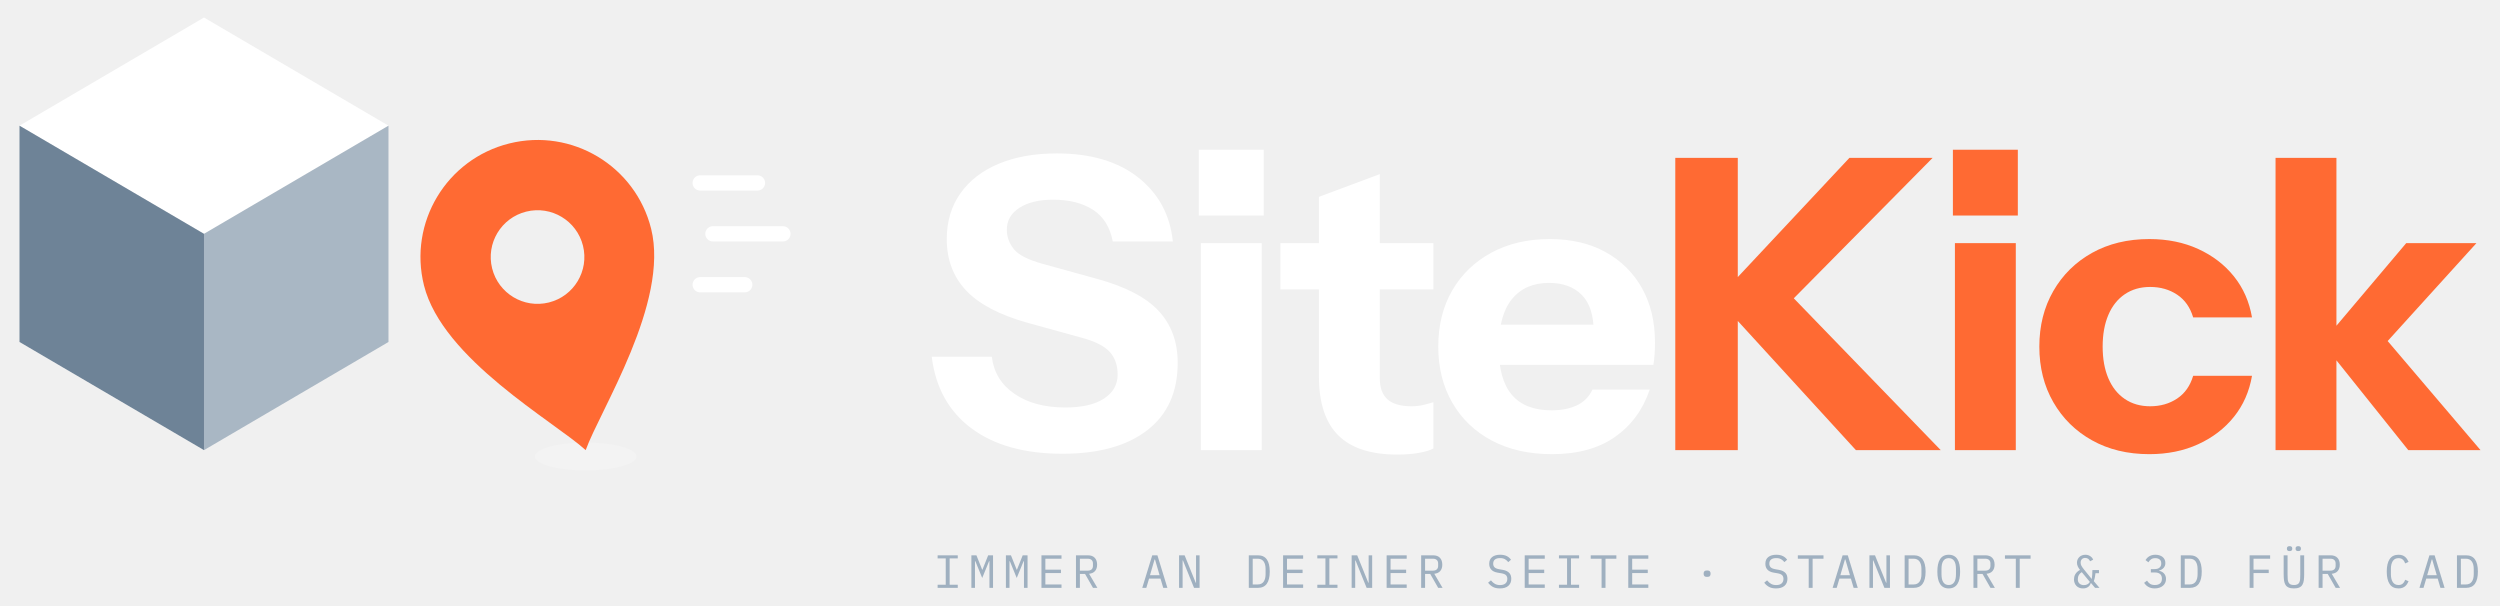
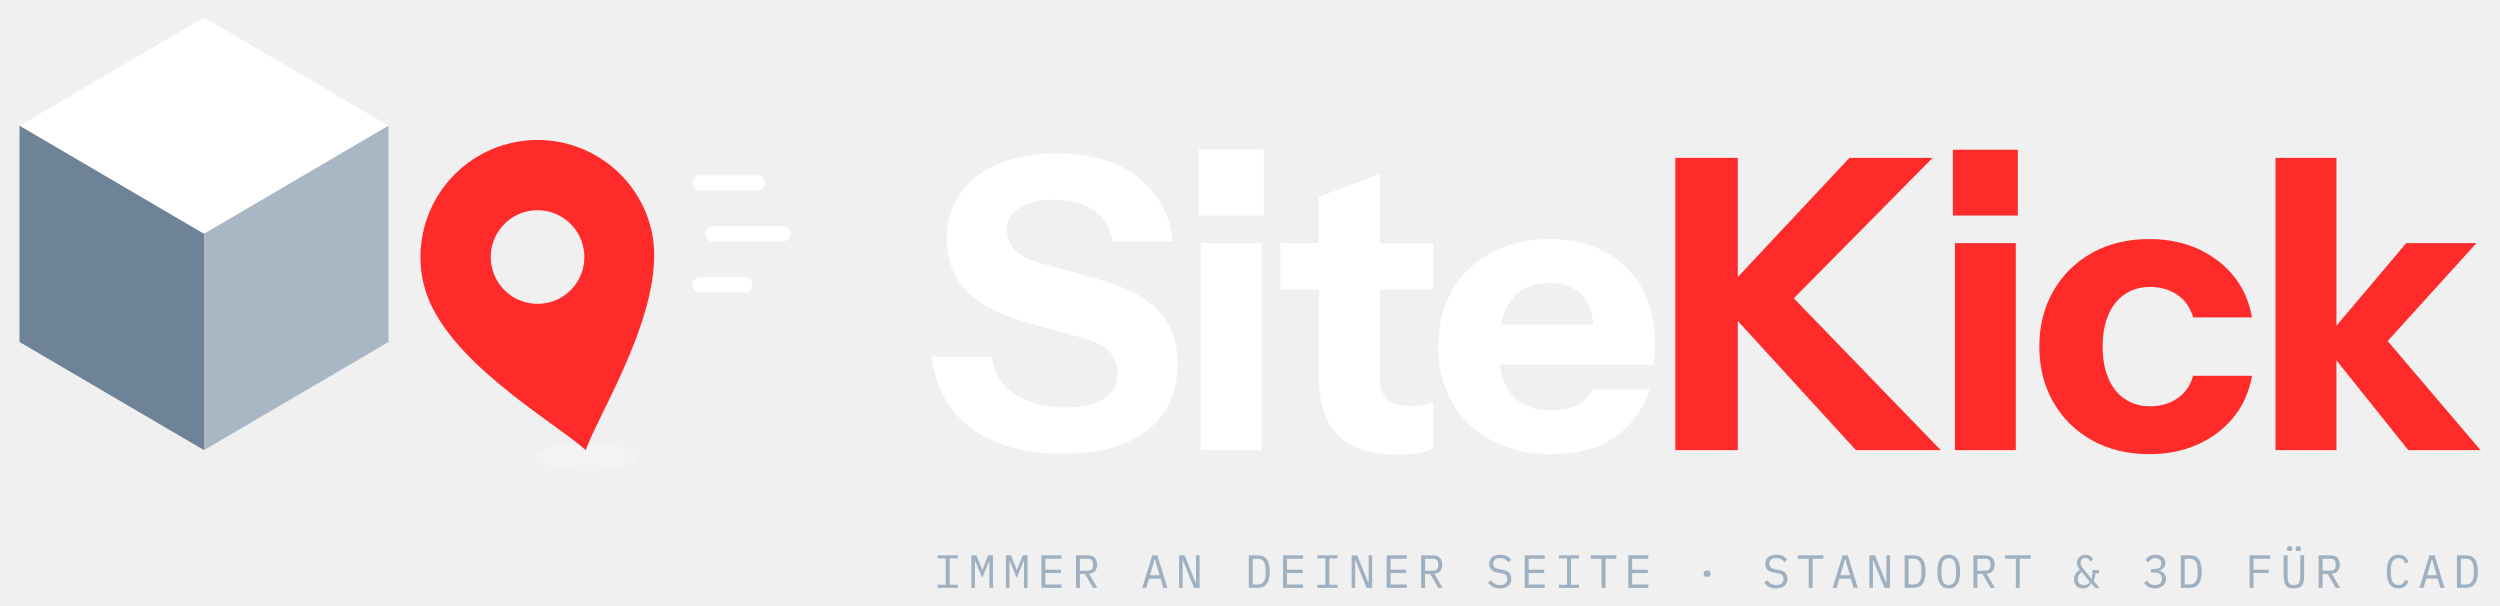
<svg xmlns="http://www.w3.org/2000/svg" viewBox="-6.00 -154.03 854.18 207.37" width="854" height="207" role="img" aria-label="SiteKick Logo">
  <g transform="translate(-63.13 -226.40) scale(2.177)">
    <ellipse cx="118" cy="105" rx="8" ry="2.2" fill="#FFFFFF" fill-opacity="0.18" />
    <path d="M58.00 36.00 L87.00 53.00 L58.00 70.00 L29.00 53.00 Z" fill="#FFFFFF" />
    <path d="M29.00 53.00 L58.00 70.00 L58.00 104.00 L29.00 87.00 Z" fill="#6E8397" />
    <path d="M58.00 70.00 L87.00 53.00 L87.00 87.00 L58.00 104.00 Z" fill="#A9B7C4" />
-     <path d="M50 114 C42 102 10 72 10 46 C10 23.9 27.9 6 50 6 C72.1 6 90 23.9 90 46 C90 72 58 102 50 114 Z M34 46 A16 16 0 1 0 66 46 A16 16 0 1 0 34 46 Z" fill="#FF6A33" fill-rule="evenodd" transform="translate(118 104) rotate(-14) scale(0.46) translate(-50 -114)" />
+     <path d="M50 114 C42 102 10 72 10 46 C10 23.9 27.9 6 50 6 C72.1 6 90 23.9 90 46 C90 72 58 102 50 114 Z M34 46 A16 16 0 1 0 66 46 A16 16 0 1 0 34 46 Z" fill="#FF2A2A" fill-rule="evenodd" transform="translate(118 104) rotate(-14) scale(0.46) translate(-50 -114)" />
    <g stroke="#FFFFFF" stroke-width="2.4" stroke-linecap="round">
      <line x1="136" y1="62" x2="145" y2="62" />
      <line x1="138" y1="70" x2="149" y2="70" />
      <line x1="136" y1="78" x2="143" y2="78" />
    </g>
  </g>
  <path d="M356.904 1.25Q337.459 1.25 325.793 -7.431Q314.126 -16.111 312.182 -31.944H332.737Q333.709 -23.889 340.515 -19.236Q347.321 -14.583 357.876 -14.583Q366.487 -14.583 371.14 -17.639Q375.793 -20.694 375.793 -25.833Q375.793 -30.694 373.015 -33.681Q370.237 -36.667 363.432 -38.472L344.821 -43.611Q330.515 -47.639 323.918 -54.653Q317.321 -61.667 317.321 -72.222Q317.321 -81.25 321.973 -87.847Q326.626 -94.444 335.098 -97.986Q343.571 -101.528 354.959 -101.528Q372.459 -101.528 382.876 -93.264Q393.293 -85.0 394.682 -71.389H374.126Q372.737 -78.75 367.39 -82.222Q362.043 -85.694 353.709 -85.694Q346.487 -85.694 342.182 -82.917Q337.876 -80.139 337.876 -75.417Q337.876 -71.806 340.237 -68.819Q342.598 -65.833 350.098 -63.75L368.709 -58.611Q383.432 -54.583 389.89 -47.569Q396.348 -40.556 396.348 -29.861Q396.348 -14.861 385.932 -6.806Q375.515 1.25 356.904 1.25Z M404.265 0.0V-70.833H425.098V0.0ZM403.571 -80.278V-102.778H425.793V-80.278Z M471.487 1.528Q457.876 1.528 451.279 -5.069Q444.682 -11.667 444.682 -25.139V-86.667L465.515 -94.444V-24.444Q465.515 -19.722 468.154 -17.361Q470.793 -15.0 476.348 -15.0Q478.432 -15.0 480.237 -15.417Q482.043 -15.833 483.848 -16.389V-0.556Q482.043 0.417 478.779 0.972Q475.515 1.528 471.487 1.528ZM431.487 -55.0V-70.833H483.848V-55.0Z M524.404 1.389Q512.598 1.389 503.848 -3.264Q495.098 -7.917 490.307 -16.25Q485.515 -24.583 485.515 -35.417Q485.515 -46.389 490.307 -54.653Q495.098 -62.917 503.709 -67.569Q512.321 -72.222 523.709 -72.222Q534.682 -72.222 542.737 -67.778Q550.793 -63.333 555.237 -55.417Q559.682 -47.5 559.682 -36.806Q559.682 -34.583 559.543 -32.708Q559.404 -30.833 559.126 -29.167H497.737V-42.917H542.321L538.709 -40.417Q538.709 -49.028 534.612 -53.125Q530.515 -57.222 523.432 -57.222Q515.237 -57.222 510.723 -51.667Q506.209 -46.111 506.209 -35.0Q506.209 -24.167 510.723 -18.889Q515.237 -13.611 524.265 -13.611Q529.265 -13.611 532.876 -15.278Q536.487 -16.944 538.293 -20.694H557.876Q554.404 -10.417 546.001 -4.514Q537.598 1.389 524.404 1.389Z" fill="#FFFFFF" />
-   <path d="M566.626 0.0V-100.0H588.015V0.0ZM581.209 -51.944 626.209 -100.0H654.682L607.182 -51.944ZM628.432 0.0 580.932 -51.944H607.182L657.459 0.0Z M662.321 0.0V-70.833H683.154V0.0ZM661.626 -80.278V-102.778H683.848V-80.278Z M728.848 1.389Q717.737 1.389 709.265 -3.333Q700.793 -8.056 696.001 -16.389Q691.209 -24.722 691.209 -35.417Q691.209 -46.111 696.001 -54.444Q700.793 -62.778 709.265 -67.5Q717.737 -72.222 728.848 -72.222Q738.154 -72.222 745.584 -68.819Q753.015 -65.417 757.807 -59.444Q762.598 -53.472 763.987 -45.417H743.848Q742.321 -50.556 738.362 -53.194Q734.404 -55.833 729.126 -55.833Q724.126 -55.833 720.446 -53.333Q716.765 -50.833 714.821 -46.25Q712.876 -41.667 712.876 -35.417Q712.876 -29.167 714.821 -24.583Q716.765 -20.0 720.446 -17.5Q724.126 -15.0 729.126 -15.0Q734.404 -15.0 738.362 -17.639Q742.321 -20.278 743.848 -25.417H763.987Q762.598 -17.361 757.807 -11.389Q753.015 -5.417 745.584 -2.014Q738.154 1.389 728.848 1.389Z M772.043 0.0V-100.0H792.876V0.0ZM817.459 0.0 788.015 -36.806 816.765 -70.833H840.793L807.043 -33.611L808.015 -40.139L842.182 0.0Z" fill="#FF6A33" />
+   <path d="M566.626 0.0V-100.0H588.015V0.0ZM581.209 -51.944 626.209 -100.0H654.682L607.182 -51.944ZM628.432 0.0 580.932 -51.944H607.182L657.459 0.0Z M662.321 0.0V-70.833H683.154V0.0ZM661.626 -80.278V-102.778H683.848V-80.278Z M728.848 1.389Q717.737 1.389 709.265 -3.333Q700.793 -8.056 696.001 -16.389Q691.209 -24.722 691.209 -35.417Q691.209 -46.111 696.001 -54.444Q700.793 -62.778 709.265 -67.5Q717.737 -72.222 728.848 -72.222Q738.154 -72.222 745.584 -68.819Q753.015 -65.417 757.807 -59.444Q762.598 -53.472 763.987 -45.417H743.848Q742.321 -50.556 738.362 -53.194Q734.404 -55.833 729.126 -55.833Q724.126 -55.833 720.446 -53.333Q716.765 -50.833 714.821 -46.25Q712.876 -41.667 712.876 -35.417Q712.876 -29.167 714.821 -24.583Q716.765 -20.0 720.446 -17.5Q724.126 -15.0 729.126 -15.0Q734.404 -15.0 738.362 -17.639Q742.321 -20.278 743.848 -25.417H763.987Q762.598 -17.361 757.807 -11.389Q753.015 -5.417 745.584 -2.014Q738.154 1.389 728.848 1.389Z M772.043 0.0V-100.0H792.876V0.0ZM817.459 0.0 788.015 -36.806 816.765 -70.833H840.793L807.043 -33.611L808.015 -40.139L842.182 0.0Z" fill="#FF2A2A" />
  <path d="M314.189 47.142V46.073H316.967V37.07H314.189V36.0H321.085V37.07H318.308V46.073H321.085V47.142Z M331.924 41.555V38.027H331.796L329.45 43.758L327.103 38.027H326.976V41.555V47.142H325.746V36.0H327.47L329.434 40.917H329.53L331.493 36.0H333.153V47.142H331.924Z M343.737 41.555V38.027H343.609L341.262 43.758L338.916 38.027H338.788V41.555V47.142H337.559V36.0H339.283L341.247 40.917H341.342L343.306 36.0H344.966V47.142H343.737Z M349.723 47.142V36.0H356.587V37.165H351.064V40.917H356.395V42.082H351.064V45.977H356.587V47.142Z M362.876 47.142H361.535V36.0H365.59Q367.139 36.0 367.953 36.846Q368.767 37.692 368.767 39.209Q368.767 40.565 368.064 41.38Q367.362 42.194 366.021 42.321L368.863 47.142H367.362L364.648 42.385H362.876ZM365.558 41.252Q366.404 41.252 366.875 40.829Q367.346 40.406 367.346 39.624V38.794Q367.346 38.011 366.875 37.588Q366.404 37.165 365.558 37.165H362.876V41.252Z M391.402 47.142 390.46 43.966H386.55L385.608 47.142H384.219L387.635 36.0H389.407L392.823 47.142ZM388.577 37.421H388.433L386.869 42.8H390.141Z M398.139 37.756H398.027V47.142H396.814V36.0H398.713L402.513 45.386H402.624V36.0H403.837V47.142H401.938Z M420.678 36.0H423.791Q425.834 36.0 426.84 37.405Q427.846 38.809 427.846 41.571Q427.846 44.333 426.84 45.737Q425.834 47.142 423.791 47.142H420.678ZM423.727 45.977Q425.068 45.977 425.747 45.051Q426.425 44.125 426.425 42.433V40.709Q426.425 39.017 425.747 38.091Q425.068 37.165 423.727 37.165H422.019V45.977Z M432.411 47.142V36.0H439.275V37.165H433.752V40.917H439.084V42.082H433.752V45.977H439.275V47.142Z M444.128 47.142V46.073H446.906V37.07H444.128V36.0H451.024V37.07H448.247V46.073H451.024V47.142Z M457.202 37.756H457.09V47.142H455.877V36.0H457.776L461.576 45.386H461.687V36.0H462.901V47.142H461.001Z M467.849 47.142V36.0H474.713V37.165H469.19V40.917H474.522V42.082H469.19V45.977H474.713V47.142Z M481.003 47.142H479.662V36.0H483.716Q485.265 36.0 486.079 36.846Q486.893 37.692 486.893 39.209Q486.893 40.565 486.191 41.38Q485.488 42.194 484.147 42.321L486.989 47.142H485.488L482.775 42.385H481.003ZM483.684 41.252Q484.53 41.252 485.001 40.829Q485.472 40.406 485.472 39.624V38.794Q485.472 38.011 485.001 37.588Q484.53 37.165 483.684 37.165H481.003V41.252Z M506.607 47.334Q505.107 47.334 504.149 46.783Q503.191 46.232 502.569 45.37L503.542 44.572Q504.197 45.386 504.923 45.785Q505.65 46.184 506.655 46.184Q507.868 46.184 508.507 45.626Q509.145 45.067 509.145 44.061Q509.145 43.247 508.682 42.792Q508.22 42.337 507.07 42.146L505.825 41.938Q505.011 41.795 504.46 41.507Q503.91 41.22 503.574 40.813Q503.239 40.406 503.095 39.919Q502.952 39.432 502.952 38.905Q502.952 37.373 503.957 36.591Q504.963 35.808 506.671 35.808Q508.012 35.808 508.93 36.255Q509.848 36.702 510.406 37.516L509.465 38.331Q509.002 37.724 508.347 37.341Q507.693 36.958 506.655 36.958Q505.522 36.958 504.915 37.437Q504.309 37.916 504.309 38.873Q504.309 39.624 504.764 40.095Q505.219 40.565 506.4 40.773L507.597 40.98Q508.411 41.124 508.97 41.411Q509.529 41.699 509.872 42.098Q510.215 42.497 510.359 42.992Q510.502 43.487 510.502 44.029Q510.502 45.578 509.489 46.456Q508.475 47.334 506.607 47.334Z M515.1 47.142V36.0H521.964V37.165H516.441V40.917H521.772V42.082H516.441V45.977H521.964V47.142Z M526.816 47.142V46.073H529.594V37.07H526.816V36.0H533.712V37.07H530.935V46.073H533.712V47.142Z M542.748 37.165V47.142H541.407V37.165H537.687V36.0H546.467V37.165Z M550.537 47.142V36.0H557.402V37.165H551.878V40.917H557.21V42.082H551.878V45.977H557.402V47.142Z M577.515 43.391Q576.86 43.391 576.597 43.12Q576.334 42.848 576.334 42.433V42.146Q576.334 41.731 576.597 41.459Q576.86 41.188 577.515 41.188Q578.169 41.188 578.433 41.459Q578.696 41.731 578.696 42.146V42.433Q578.696 42.848 578.433 43.12Q578.169 43.391 577.515 43.391Z M601.108 47.334Q599.608 47.334 598.65 46.783Q597.692 46.232 597.07 45.37L598.043 44.572Q598.698 45.386 599.424 45.785Q600.151 46.184 601.156 46.184Q602.369 46.184 603.008 45.626Q603.646 45.067 603.646 44.061Q603.646 43.247 603.183 42.792Q602.721 42.337 601.571 42.146L600.326 41.938Q599.512 41.795 598.961 41.507Q598.411 41.22 598.075 40.813Q597.74 40.406 597.596 39.919Q597.453 39.432 597.453 38.905Q597.453 37.373 598.458 36.591Q599.464 35.808 601.172 35.808Q602.513 35.808 603.431 36.255Q604.349 36.702 604.908 37.516L603.966 38.331Q603.503 37.724 602.848 37.341Q602.194 36.958 601.156 36.958Q600.023 36.958 599.416 37.437Q598.81 37.916 598.81 38.873Q598.81 39.624 599.265 40.095Q599.72 40.565 600.901 40.773L602.098 40.98Q602.912 41.124 603.471 41.411Q604.03 41.699 604.373 42.098Q604.716 42.497 604.86 42.992Q605.003 43.487 605.003 44.029Q605.003 45.578 603.99 46.456Q602.976 47.334 601.108 47.334Z M613.623 37.165V47.142H612.282V37.165H608.563V36.0H617.343V37.165Z M627.655 47.142 626.713 43.966H622.802L621.86 47.142H620.471L623.888 36.0H625.659L629.075 47.142ZM624.829 37.421H624.686L623.121 42.8H626.394Z M634.391 37.756H634.279V47.142H633.066V36.0H634.966L638.765 45.386H638.877V36.0H640.09V47.142H638.19Z M645.118 36.0H648.231Q650.274 36.0 651.28 37.405Q652.286 38.809 652.286 41.571Q652.286 44.333 651.28 45.737Q650.274 47.142 648.231 47.142H645.118ZM648.167 45.977Q649.508 45.977 650.187 45.051Q650.865 44.125 650.865 42.433V40.709Q650.865 39.017 650.187 38.091Q649.508 37.165 648.167 37.165H646.459V45.977Z M660.203 47.334Q659.182 47.334 658.447 46.943Q657.713 46.552 657.234 45.817Q656.755 45.083 656.532 44.013Q656.308 42.944 656.308 41.571Q656.308 40.214 656.532 39.137Q656.755 38.059 657.234 37.325Q657.713 36.591 658.447 36.2Q659.182 35.808 660.203 35.808Q661.225 35.808 661.959 36.2Q662.694 36.591 663.172 37.325Q663.651 38.059 663.875 39.137Q664.098 40.214 664.098 41.571Q664.098 42.944 663.875 44.013Q663.651 45.083 663.172 45.817Q662.694 46.552 661.959 46.943Q661.225 47.334 660.203 47.334ZM660.203 46.168Q660.874 46.168 661.337 45.905Q661.8 45.642 662.103 45.163Q662.406 44.684 662.542 44.005Q662.678 43.327 662.678 42.481V40.661Q662.678 39.831 662.542 39.145Q662.406 38.458 662.103 37.979Q661.8 37.501 661.337 37.237Q660.874 36.974 660.203 36.974Q659.533 36.974 659.07 37.237Q658.607 37.501 658.304 37.979Q658 38.458 657.865 39.145Q657.729 39.831 657.729 40.661V42.481Q657.729 43.327 657.865 44.005Q658 44.684 658.304 45.163Q658.607 45.642 659.07 45.905Q659.533 46.168 660.203 46.168Z M670.005 47.142H668.664V36.0H672.718Q674.267 36.0 675.081 36.846Q675.895 37.692 675.895 39.209Q675.895 40.565 675.193 41.38Q674.49 42.194 673.149 42.321L675.991 47.142H674.49L671.777 42.385H670.005ZM672.686 41.252Q673.532 41.252 674.003 40.829Q674.474 40.406 674.474 39.624V38.794Q674.474 38.011 674.003 37.588Q673.532 37.165 672.686 37.165H670.005V41.252Z M684.499 37.165V47.142H683.158V37.165H679.439V36.0H688.218V37.165Z M706.129 47.334Q705.395 47.334 704.828 47.094Q704.261 46.855 703.87 46.432Q703.479 46.009 703.272 45.45Q703.064 44.891 703.064 44.253Q703.064 43.838 703.16 43.391Q703.256 42.944 703.495 42.521Q703.734 42.098 704.126 41.707Q704.517 41.316 705.123 41.012Q704.676 40.438 704.381 39.831Q704.086 39.225 704.086 38.506Q704.086 37.9 704.317 37.405Q704.549 36.91 704.94 36.551Q705.331 36.192 705.858 36.0Q706.384 35.808 706.975 35.808Q707.502 35.808 707.941 35.96Q708.38 36.112 708.715 36.351Q709.05 36.591 709.282 36.894Q709.513 37.197 709.625 37.501L708.571 38.043Q708.364 37.548 707.949 37.221Q707.534 36.894 706.911 36.894Q706.193 36.894 705.77 37.333Q705.347 37.772 705.347 38.458V38.586Q705.347 38.841 705.411 39.081Q705.474 39.32 705.61 39.584Q705.746 39.847 705.961 40.15Q706.177 40.454 706.48 40.837L707.917 42.609L709.082 44.045H709.162Q709.274 43.423 709.306 42.625Q709.337 41.826 709.369 41.06H711.62V42.13H710.423Q710.375 42.513 710.327 42.848Q710.279 43.183 710.215 43.503Q710.152 43.822 710.072 44.149Q709.992 44.476 709.848 44.844L711.796 47.142H710.279L708.891 45.498H708.811Q708.587 46.328 707.901 46.831Q707.214 47.334 706.129 47.334ZM706.464 46.2Q707.151 46.2 707.677 45.913Q708.204 45.626 708.507 45.115L705.73 41.763Q704.996 42.226 704.692 42.808Q704.389 43.391 704.389 44.077V44.317Q704.389 45.179 704.964 45.69Q705.538 46.2 706.464 46.2Z M730.6 40.725Q731.766 40.725 732.348 40.206Q732.931 39.687 732.931 38.873V38.762Q732.931 37.868 732.364 37.421Q731.797 36.974 730.888 36.974Q729.994 36.974 729.443 37.365Q728.892 37.756 728.541 38.394L727.535 37.628Q727.743 37.293 728.046 36.966Q728.349 36.639 728.756 36.383Q729.164 36.128 729.698 35.968Q730.233 35.808 730.919 35.808Q731.638 35.808 732.26 35.992Q732.883 36.176 733.346 36.535Q733.809 36.894 734.072 37.421Q734.336 37.947 734.336 38.618Q734.336 39.161 734.168 39.592Q734 40.023 733.705 40.342Q733.41 40.661 733.011 40.885Q732.612 41.108 732.165 41.22V41.284Q732.628 41.38 733.059 41.595Q733.49 41.811 733.825 42.154Q734.16 42.497 734.36 42.984Q734.559 43.471 734.559 44.093Q734.559 44.812 734.28 45.41Q734 46.009 733.498 46.432Q732.995 46.855 732.284 47.094Q731.574 47.334 730.712 47.334Q729.978 47.334 729.411 47.174Q728.844 47.014 728.405 46.743Q727.966 46.472 727.639 46.137Q727.312 45.801 727.056 45.434L728.062 44.668Q728.286 45.003 728.525 45.275Q728.764 45.546 729.076 45.745Q729.387 45.945 729.786 46.057Q730.185 46.168 730.712 46.168Q731.893 46.168 732.524 45.626Q733.154 45.083 733.154 44.077V43.95Q733.154 42.96 732.54 42.417Q731.925 41.874 730.696 41.874H729.371V40.725Z M739.619 36.0H742.732Q744.775 36.0 745.781 37.405Q746.787 38.809 746.787 41.571Q746.787 44.333 745.781 45.737Q744.775 47.142 742.732 47.142H739.619ZM742.668 45.977Q744.009 45.977 744.688 45.051Q745.366 44.125 745.366 42.433V40.709Q745.366 39.017 744.688 38.091Q744.009 37.165 742.668 37.165H740.96V45.977Z M763.165 47.142V36.0H770.188V37.165H764.506V40.917H769.71V42.082H764.506V47.142Z M776.159 36.0V42.689Q776.159 43.503 776.207 44.141Q776.254 44.78 776.462 45.235Q776.669 45.69 777.108 45.929Q777.547 46.168 778.33 46.168Q779.112 46.168 779.551 45.929Q779.99 45.69 780.197 45.235Q780.405 44.78 780.453 44.141Q780.501 43.503 780.501 42.689V36.0H781.841V42.369Q781.841 43.614 781.722 44.54Q781.602 45.466 781.227 46.089Q780.852 46.711 780.157 47.022Q779.463 47.334 778.33 47.334Q777.196 47.334 776.502 47.022Q775.807 46.711 775.432 46.089Q775.057 45.466 774.937 44.54Q774.818 43.614 774.818 42.369V36.0ZM776.845 34.563Q776.35 34.563 776.143 34.356Q775.935 34.148 775.935 33.829V33.606Q775.935 33.286 776.143 33.079Q776.35 32.871 776.845 32.871Q777.34 32.871 777.547 33.079Q777.755 33.286 777.755 33.606V33.829Q777.755 34.148 777.547 34.356Q777.34 34.563 776.845 34.563ZM779.814 34.563Q779.319 34.563 779.112 34.356Q778.904 34.148 778.904 33.829V33.606Q778.904 33.286 779.112 33.079Q779.319 32.871 779.814 32.871Q780.309 32.871 780.517 33.079Q780.724 33.286 780.724 33.606V33.829Q780.724 34.148 780.517 34.356Q780.309 34.563 779.814 34.563Z M788.131 47.142H786.79V36.0H790.845Q792.393 36.0 793.207 36.846Q794.021 37.692 794.021 39.209Q794.021 40.565 793.319 41.38Q792.617 42.194 791.276 42.321L794.117 47.142H792.617L789.903 42.385H788.131ZM790.813 41.252Q791.659 41.252 792.13 40.829Q792.601 40.406 792.601 39.624V38.794Q792.601 38.011 792.13 37.588Q791.659 37.165 790.813 37.165H788.131V41.252Z M814.135 47.334Q812.091 47.334 811.094 45.849Q810.096 44.365 810.096 41.571Q810.096 38.778 811.094 37.293Q812.091 35.808 814.135 35.808Q814.901 35.808 815.46 36.016Q816.018 36.223 816.417 36.575Q816.816 36.926 817.088 37.365Q817.359 37.804 817.567 38.251L816.417 38.778Q816.274 38.41 816.082 38.083Q815.891 37.756 815.627 37.509Q815.364 37.261 815.005 37.117Q814.645 36.974 814.135 36.974Q812.81 36.974 812.163 37.979Q811.517 38.985 811.517 40.661V42.481Q811.517 44.157 812.163 45.163Q812.81 46.168 814.135 46.168Q814.645 46.168 815.005 46.025Q815.364 45.881 815.627 45.634Q815.891 45.386 816.082 45.059Q816.274 44.732 816.417 44.365L817.567 44.891Q817.359 45.354 817.088 45.785Q816.816 46.216 816.417 46.568Q816.018 46.919 815.46 47.126Q814.901 47.334 814.135 47.334Z M828.469 47.142 827.528 43.966H823.617L822.675 47.142H821.286L824.702 36.0H826.474L829.89 47.142ZM825.644 37.421H825.5L823.936 42.8H827.208Z M834.12 36.0H837.233Q839.276 36.0 840.282 37.405Q841.288 38.809 841.288 41.571Q841.288 44.333 840.282 45.737Q839.276 47.142 837.233 47.142H834.12ZM837.169 45.977Q838.51 45.977 839.189 45.051Q839.867 44.125 839.867 42.433V40.709Q839.867 39.017 839.189 38.091Q838.51 37.165 837.169 37.165H835.461V45.977Z" fill="#9FB0C0" />
</svg>
